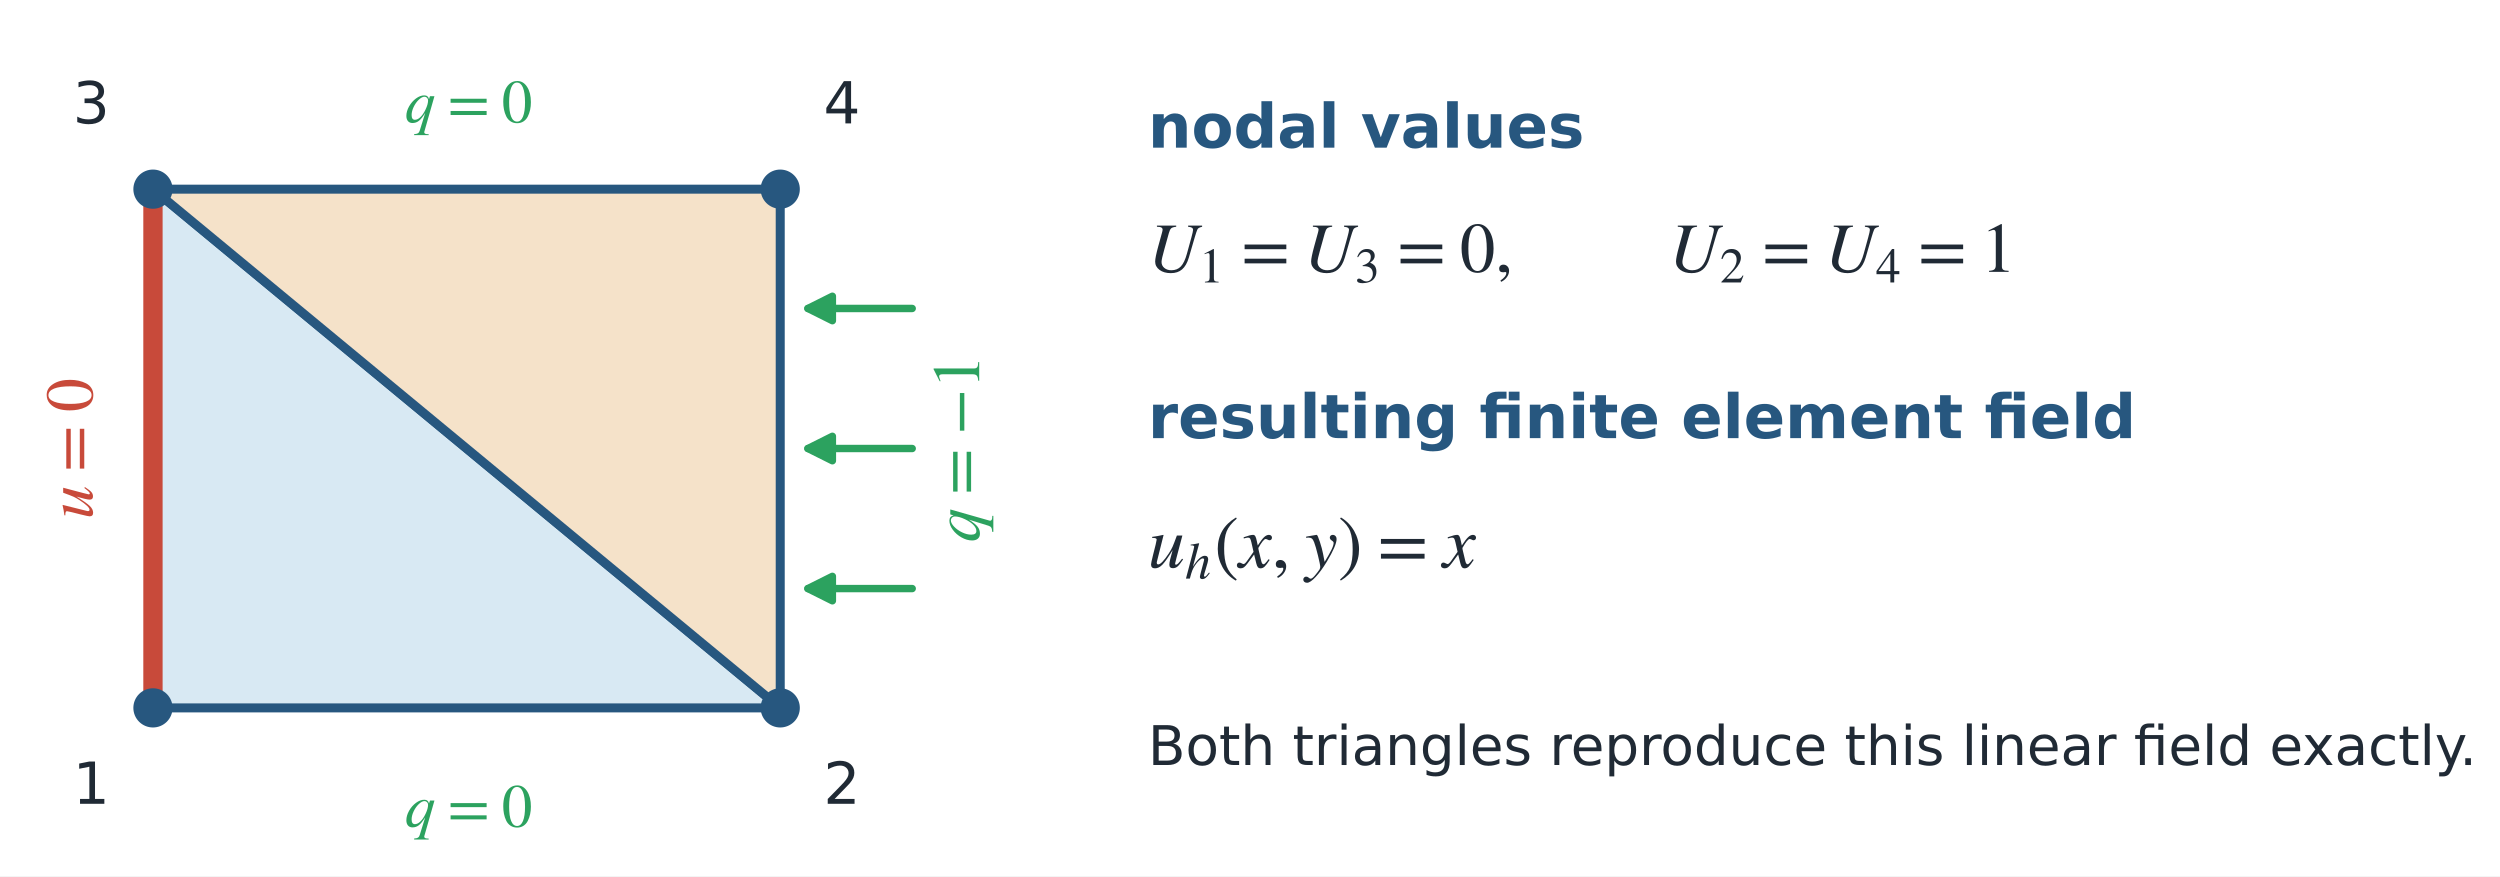
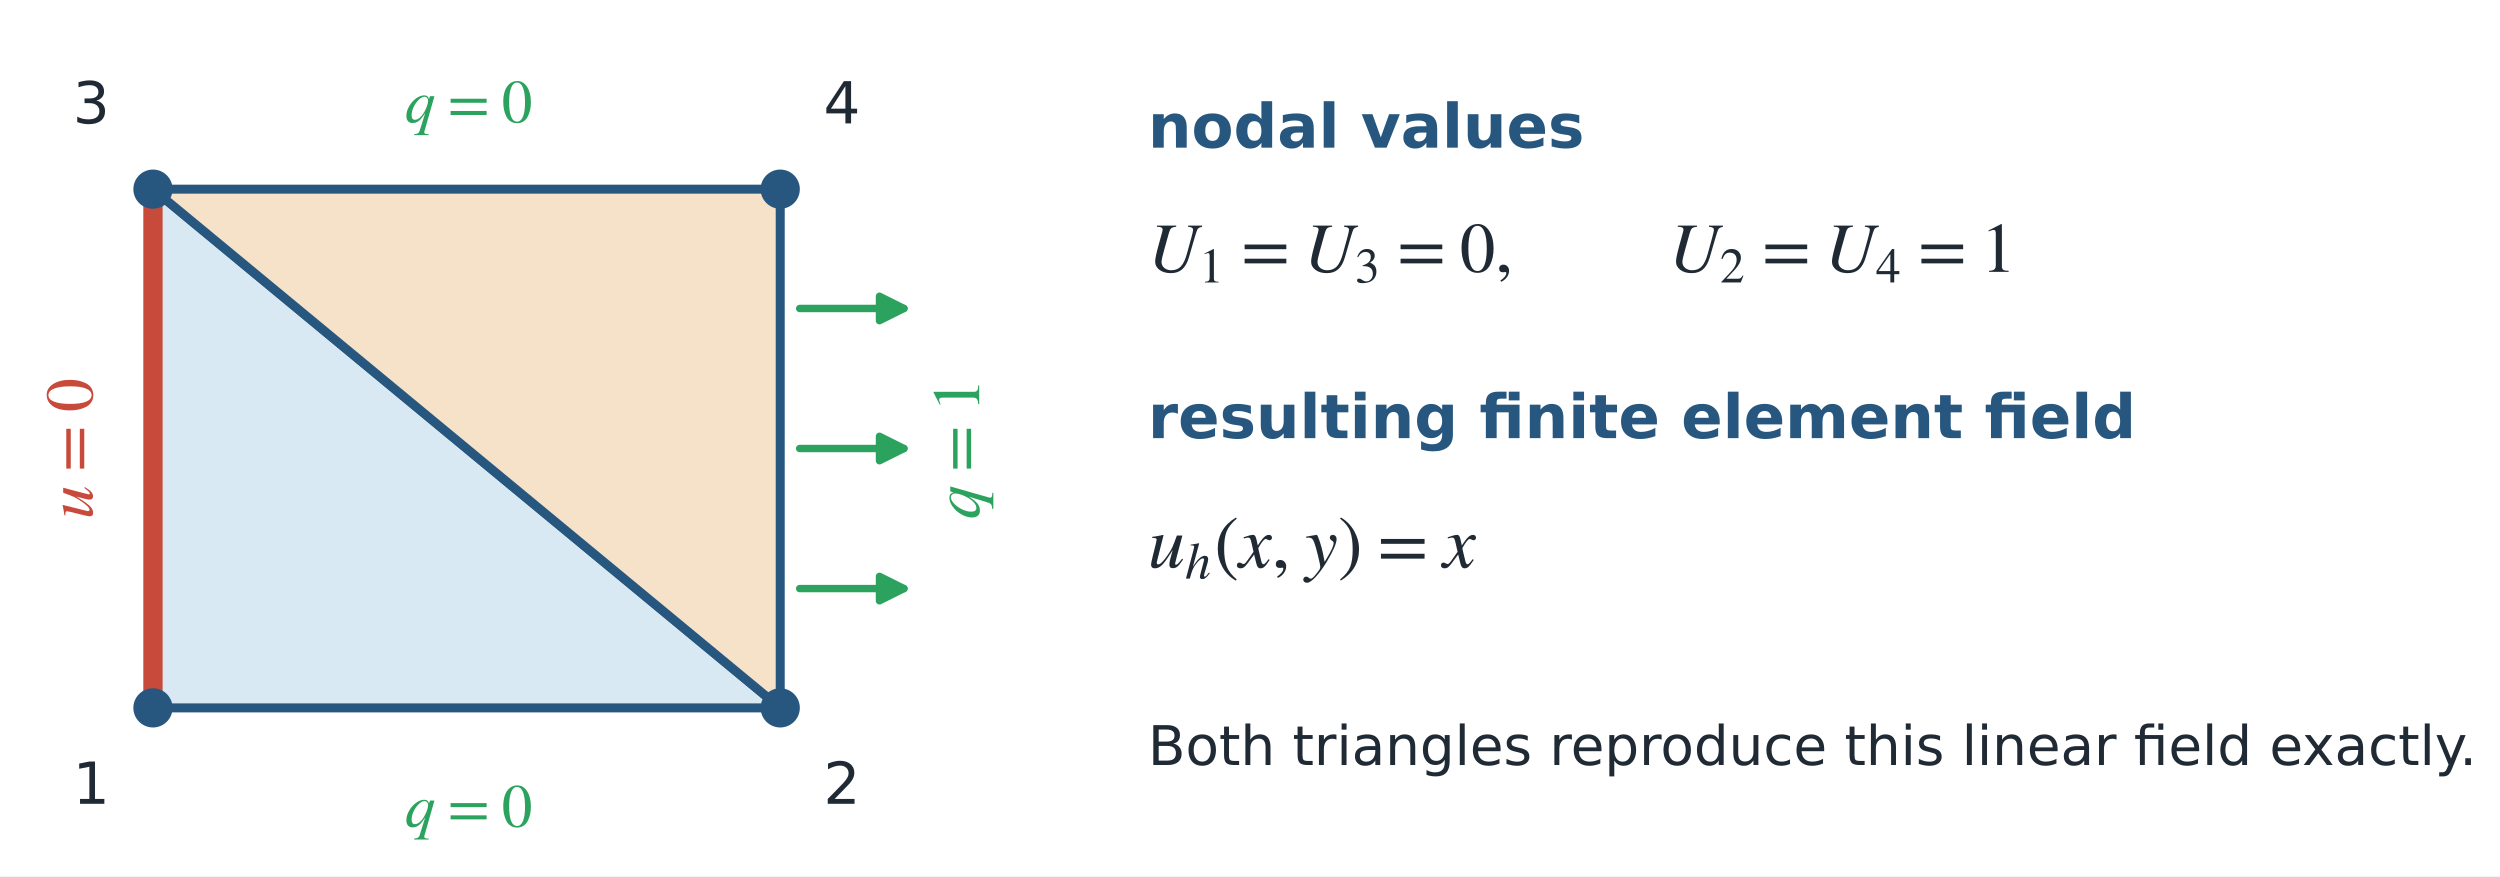
<svg xmlns="http://www.w3.org/2000/svg" xmlns:xlink="http://www.w3.org/1999/xlink" width="776.558pt" height="272.196pt" viewBox="0 0 776.558 272.196" version="1.1">
  <defs>
    <style type="text/css">*{stroke-linejoin: round; stroke-linecap: butt}</style>
  </defs>
  <g id="figure_1">
    <g id="patch_1">
      <path d="M 0 272.196  L 776.558 272.196  L 776.558 0  L 0 0  z " style="fill: #ffffff" />
    </g>
    <g id="axes_1">
      <g id="patch_2">
-         <path d="M 47.513 219.882  L 242.357 219.882  L 47.513 58.759  z " clip-path="url(#pc3a4979a6a)" style="fill: #d8e9f3; stroke: #27577f; stroke-width: 2.8; stroke-linejoin: miter" />
+         <path d="M 47.513 219.882  L 242.357 219.882  L 47.513 58.759  z " clip-path="url(#p74e0d33e29)" style="fill: #d8e9f3; stroke: #27577f; stroke-width: 2.8; stroke-linejoin: miter" />
      </g>
      <g id="patch_3">
-         <path d="M 242.357 219.882  L 242.357 58.759  L 47.513 58.759  z " clip-path="url(#pc3a4979a6a)" style="fill: #f5e2c9; stroke: #27577f; stroke-width: 2.8; stroke-linejoin: miter" />
+         <path d="M 242.357 219.882  L 242.357 58.759  L 47.513 58.759  z " clip-path="url(#p74e0d33e29)" style="fill: #f5e2c9; stroke: #27577f; stroke-width: 2.8; stroke-linejoin: miter" />
      </g>
      <g id="patch_4">
-         <path d="M 283.355 182.824  Q 265.871 182.824 250.959 182.824  " clip-path="url(#pc3a4979a6a)" style="fill: none; stroke: #2ca25f; stroke-width: 2.3; stroke-linecap: round" />
-         <path d="M 258.559 186.624  L 250.959 182.824  L 258.559 179.024  z " clip-path="url(#pc3a4979a6a)" style="fill: #2ca25f; stroke: #2ca25f; stroke-width: 2.3; stroke-linecap: round" />
+         <path d="M 248.391 182.824  Q 265.875 182.824 280.787 182.824  " clip-path="url(#p74e0d33e29)" style="fill: none; stroke: #2ca25f; stroke-width: 2.3; stroke-linecap: round" />
+         <path d="M 273.187 179.024  L 280.787 182.824  L 273.187 186.624  z " clip-path="url(#p74e0d33e29)" style="fill: #2ca25f; stroke: #2ca25f; stroke-width: 2.3; stroke-linecap: round" />
      </g>
      <g id="patch_5">
-         <path d="M 283.355 139.32  Q 265.871 139.32 250.959 139.32  " clip-path="url(#pc3a4979a6a)" style="fill: none; stroke: #2ca25f; stroke-width: 2.3; stroke-linecap: round" />
-         <path d="M 258.559 143.12  L 250.959 139.32  L 258.559 135.52  z " clip-path="url(#pc3a4979a6a)" style="fill: #2ca25f; stroke: #2ca25f; stroke-width: 2.3; stroke-linecap: round" />
+         <path d="M 248.391 139.32  Q 265.875 139.32 280.787 139.32  " clip-path="url(#p74e0d33e29)" style="fill: none; stroke: #2ca25f; stroke-width: 2.3; stroke-linecap: round" />
+         <path d="M 273.187 135.52  L 280.787 139.32  L 273.187 143.12  z " clip-path="url(#p74e0d33e29)" style="fill: #2ca25f; stroke: #2ca25f; stroke-width: 2.3; stroke-linecap: round" />
      </g>
      <g id="patch_6">
-         <path d="M 283.355 95.817  Q 265.871 95.817 250.959 95.817  " clip-path="url(#pc3a4979a6a)" style="fill: none; stroke: #2ca25f; stroke-width: 2.3; stroke-linecap: round" />
-         <path d="M 258.559 99.617  L 250.959 95.817  L 258.559 92.017  z " clip-path="url(#pc3a4979a6a)" style="fill: #2ca25f; stroke: #2ca25f; stroke-width: 2.3; stroke-linecap: round" />
+         <path d="M 248.391 95.817  Q 265.875 95.817 280.787 95.817  " clip-path="url(#p74e0d33e29)" style="fill: none; stroke: #2ca25f; stroke-width: 2.3; stroke-linecap: round" />
+         <path d="M 273.187 92.017  L 280.787 95.817  L 273.187 99.617  z " clip-path="url(#p74e0d33e29)" style="fill: #2ca25f; stroke: #2ca25f; stroke-width: 2.3; stroke-linecap: round" />
      </g>
      <g id="line2d_1">
-         <path d="M 47.513 219.882  L 47.513 58.759  " clip-path="url(#pc3a4979a6a)" style="fill: none; stroke: #c84a3a; stroke-width: 6" />
+         <path d="M 47.513 219.882  L 47.513 58.759  " clip-path="url(#p74e0d33e29)" style="fill: none; stroke: #c84a3a; stroke-width: 6" />
      </g>
      <g id="text_1">
        <g style="fill: #c84a3a" transform="translate(28.78014 161.2654) rotate(-90) scale(0.21 -0.21)">
          <defs>
            <path id="STIXGeneral-Italic-58" d="M 2950 762  L 3040 704  Q 2733 237 2560 89  Q 2387 -58 2157 -58  Q 1850 -58 1850 250  Q 1850 538 2138 1510  Q 1568 576 1257 253  Q 947 -70 608 -70  Q 269 -70 269 269  Q 269 384 442 1088  L 666 1978  Q 755 2349 755 2406  Q 755 2483 684 2521  Q 614 2560 365 2560  L 365 2650  Q 806 2701 1325 2822  L 1350 2803  L 781 531  Q 762 474 762 429  Q 762 269 890 269  Q 1178 269 1798 1210  Q 2010 1530 2128 1795  Q 2246 2061 2502 2765  L 2976 2765  L 2470 851  Q 2349 390 2349 352  Q 2349 243 2419 243  Q 2496 243 2605 345  Q 2714 448 2950 762  z " transform="scale(0.015625)" />
            <path id="STIXGeneral-Regular-20" d="M 4077 2048  L 307 2048  L 307 2470  L 4077 2470  L 4077 2048  z M 4077 768  L 307 768  L 307 1190  L 4077 1190  L 4077 768  z " transform="scale(0.015625)" />
            <path id="STIXGeneral-Regular-13" d="M 3046 2112  Q 3046 1683 2963 1302  Q 2880 922 2717 602  Q 2554 282 2266 96  Q 1978 -90 1600 -90  Q 1210 -90 915 108  Q 621 307 461 640  Q 301 973 227 1350  Q 154 1728 154 2150  Q 154 2746 301 3222  Q 448 3699 790 4012  Q 1133 4326 1626 4326  Q 2253 4326 2649 3712  Q 3046 3098 3046 2112  z M 2432 2080  Q 2432 3091 2217 3625  Q 2003 4160 1587 4160  Q 1190 4160 979 3622  Q 768 3085 768 2106  Q 768 1120 979 598  Q 1190 77 1600 77  Q 2003 77 2217 598  Q 2432 1120 2432 2080  z " transform="scale(0.015625)" />
          </defs>
          <use xlink:href="#STIXGeneral-Italic-58" transform="translate(0 0.40625)" />
          <use xlink:href="#STIXGeneral-Regular-20" transform="translate(69.99995 0.40625)" />
          <use xlink:href="#STIXGeneral-Regular-13" transform="translate(158.4999 0.40625)" />
        </g>
      </g>
      <g id="text_2">
-         <g style="fill: #2ca25f" transform="translate(304.2499 168.4055) rotate(-90) scale(0.21 -0.21)">
+         <g style="fill: #2ca25f" transform="translate(304.2499 161.2654) rotate(-90) scale(0.21 -0.21)">
          <defs>
            <path id="STIXGeneral-Italic-54" d="M 3098 2739  L 2042 -966  Q 2029 -1018 2029 -1037  Q 2029 -1235 2394 -1235  L 2490 -1235  L 2490 -1338  L 973 -1338  L 973 -1235  Q 1267 -1216 1382 -1139  Q 1498 -1062 1555 -877  L 2131 979  Q 1754 378 1466 154  Q 1178 -70 800 -70  Q 499 -70 329 128  Q 160 326 160 672  Q 160 1165 445 1670  Q 730 2176 1168 2499  Q 1606 2822 2035 2822  Q 2438 2822 2528 2426  L 2630 2739  L 3098 2739  z M 2432 2298  Q 2432 2458 2323 2570  Q 2214 2682 2054 2682  Q 1792 2682 1459 2368  Q 1133 2054 921 1606  Q 710 1158 710 762  Q 710 269 1050 269  Q 1312 269 1574 499  Q 1901 781 2166 1341  Q 2432 1901 2432 2298  z " transform="scale(0.015625)" />
-             <path id="STIXGeneral-Regular-425" d="M 3974 1408  L 410 1408  L 410 1830  L 3974 1830  L 3974 1408  z " transform="scale(0.015625)" />
            <path id="STIXGeneral-Regular-14" d="M 2522 0  L 755 0  L 755 96  Q 1107 115 1235 227  Q 1363 339 1363 608  L 1363 3482  Q 1363 3795 1171 3795  Q 1082 3795 883 3718  L 710 3654  L 710 3744  L 1856 4326  L 1914 4307  L 1914 486  Q 1914 275 2042 185  Q 2170 96 2522 96  L 2522 0  z " transform="scale(0.015625)" />
          </defs>
          <use xlink:href="#STIXGeneral-Italic-54" transform="translate(0 0.40625)" />
          <use xlink:href="#STIXGeneral-Regular-20" transform="translate(69.99995 0.40625)" />
-           <use xlink:href="#STIXGeneral-Regular-425" transform="translate(158.4999 0.40625)" />
-           <use xlink:href="#STIXGeneral-Regular-14" transform="translate(226.9998 0.40625)" />
+           <use xlink:href="#STIXGeneral-Regular-14" transform="translate(158.4999 0.40625)" />
        </g>
      </g>
      <g id="text_3">
        <g style="fill: #2ca25f" transform="translate(125.7518 38.0825) scale(0.19 -0.19)">
          <use xlink:href="#STIXGeneral-Italic-54" transform="translate(0 0.40625)" />
          <use xlink:href="#STIXGeneral-Regular-20" transform="translate(69.99995 0.40625)" />
          <use xlink:href="#STIXGeneral-Regular-13" transform="translate(158.4999 0.40625)" />
        </g>
      </g>
      <g id="text_4">
        <g style="fill: #2ca25f" transform="translate(125.7518 256.8744) scale(0.19 -0.19)">
          <use xlink:href="#STIXGeneral-Italic-54" transform="translate(0 0.40625)" />
          <use xlink:href="#STIXGeneral-Regular-20" transform="translate(69.99995 0.40625)" />
          <use xlink:href="#STIXGeneral-Regular-13" transform="translate(158.4999 0.40625)" />
        </g>
      </g>
      <g id="text_5">
        <g style="fill: #202a35" transform="translate(22.6226 249.6697) scale(0.18 -0.18)">
          <defs>
            <path id="DejaVuSans-14" d="M 794 531  L 1825 531  L 1825 4091  L 703 3866  L 703 4441  L 1819 4666  L 2450 4666  L 2450 531  L 3481 531  L 3481 0  L 794 0  L 794 531  z " transform="scale(0.015625)" />
          </defs>
          <use xlink:href="#DejaVuSans-14" />
        </g>
      </g>
      <g id="text_6">
        <g style="fill: #202a35" transform="translate(255.7947 249.6697) scale(0.18 -0.18)">
          <defs>
            <path id="DejaVuSans-15" d="M 1228 531  L 3431 531  L 3431 0  L 469 0  L 469 531  Q 828 903 1448 1529  Q 2069 2156 2228 2338  Q 2531 2678 2651 2914  Q 2772 3150 2772 3378  Q 2772 3750 2511 3984  Q 2250 4219 1831 4219  Q 1534 4219 1204 4116  Q 875 4013 500 3803  L 500 4441  Q 881 4594 1212 4672  Q 1544 4750 1819 4750  Q 2544 4750 2975 4387  Q 3406 4025 3406 3419  Q 3406 3131 3298 2873  Q 3191 2616 2906 2266  Q 2828 2175 2409 1742  Q 1991 1309 1228 531  z " transform="scale(0.015625)" />
          </defs>
          <use xlink:href="#DejaVuSans-15" />
        </g>
      </g>
      <g id="text_7">
        <g style="fill: #202a35" transform="translate(22.6226 38.32273) scale(0.18 -0.18)">
          <defs>
            <path id="DejaVuSans-16" d="M 2597 2516  Q 3050 2419 3304 2112  Q 3559 1806 3559 1356  Q 3559 666 3084 287  Q 2609 -91 1734 -91  Q 1441 -91 1130 -33  Q 819 25 488 141  L 488 750  Q 750 597 1062 519  Q 1375 441 1716 441  Q 2309 441 2620 675  Q 2931 909 2931 1356  Q 2931 1769 2642 2001  Q 2353 2234 1838 2234  L 1294 2234  L 1294 2753  L 1863 2753  Q 2328 2753 2575 2939  Q 2822 3125 2822 3475  Q 2822 3834 2567 4026  Q 2313 4219 1838 4219  Q 1578 4219 1281 4162  Q 984 4106 628 3988  L 628 4550  Q 988 4650 1302 4700  Q 1616 4750 1894 4750  Q 2613 4750 3031 4423  Q 3450 4097 3450 3541  Q 3450 3153 3228 2886  Q 3006 2619 2597 2516  z " transform="scale(0.015625)" />
          </defs>
          <use xlink:href="#DejaVuSans-16" />
        </g>
      </g>
      <g id="text_8">
        <g style="fill: #202a35" transform="translate(255.7947 38.32273) scale(0.18 -0.18)">
          <defs>
            <path id="DejaVuSans-17" d="M 2419 4116  L 825 1625  L 2419 1625  L 2419 4116  z M 2253 4666  L 3047 4666  L 3047 1625  L 3713 1625  L 3713 1100  L 3047 1100  L 3047 0  L 2419 0  L 2419 1100  L 313 1100  L 313 1709  L 2253 4666  z " transform="scale(0.015625)" />
          </defs>
          <use xlink:href="#DejaVuSans-17" />
        </g>
      </g>
      <g id="text_9">
        <g style="fill: #27577f" transform="translate(356.5763 45.8694) scale(0.19 -0.19)">
          <defs>
            <path id="DejaVuSans-Bold-51" d="M 4056 2131  L 4056 0  L 2931 0  L 2931 347  L 2931 1631  Q 2931 2084 2911 2256  Q 2891 2428 2841 2509  Q 2775 2619 2662 2680  Q 2550 2741 2406 2741  Q 2056 2741 1856 2470  Q 1656 2200 1656 1722  L 1656 0  L 538 0  L 538 3500  L 1656 3500  L 1656 2988  Q 1909 3294 2193 3439  Q 2478 3584 2822 3584  Q 3428 3584 3742 3212  Q 4056 2841 4056 2131  z " transform="scale(0.015625)" />
            <path id="DejaVuSans-Bold-52" d="M 2203 2784  Q 1831 2784 1636 2517  Q 1441 2250 1441 1747  Q 1441 1244 1636 976  Q 1831 709 2203 709  Q 2569 709 2762 976  Q 2956 1244 2956 1747  Q 2956 2250 2762 2517  Q 2569 2784 2203 2784  z M 2203 3584  Q 3106 3584 3614 3096  Q 4122 2609 4122 1747  Q 4122 884 3614 396  Q 3106 -91 2203 -91  Q 1297 -91 786 396  Q 275 884 275 1747  Q 275 2609 786 3096  Q 1297 3584 2203 3584  z " transform="scale(0.015625)" />
            <path id="DejaVuSans-Bold-47" d="M 2919 2988  L 2919 4863  L 4044 4863  L 4044 0  L 2919 0  L 2919 506  Q 2688 197 2409 53  Q 2131 -91 1766 -91  Q 1119 -91 703 423  Q 288 938 288 1747  Q 288 2556 703 3070  Q 1119 3584 1766 3584  Q 2128 3584 2408 3439  Q 2688 3294 2919 2988  z M 2181 722  Q 2541 722 2730 984  Q 2919 1247 2919 1747  Q 2919 2247 2730 2509  Q 2541 2772 2181 2772  Q 1825 2772 1636 2509  Q 1447 2247 1447 1747  Q 1447 1247 1636 984  Q 1825 722 2181 722  z " transform="scale(0.015625)" />
            <path id="DejaVuSans-Bold-44" d="M 2106 1575  Q 1756 1575 1579 1456  Q 1403 1338 1403 1106  Q 1403 894 1545 773  Q 1688 653 1941 653  Q 2256 653 2472 879  Q 2688 1106 2688 1447  L 2688 1575  L 2106 1575  z M 3816 1997  L 3816 0  L 2688 0  L 2688 519  Q 2463 200 2181 54  Q 1900 -91 1497 -91  Q 953 -91 614 226  Q 275 544 275 1050  Q 275 1666 698 1953  Q 1122 2241 2028 2241  L 2688 2241  L 2688 2328  Q 2688 2594 2478 2717  Q 2269 2841 1825 2841  Q 1466 2841 1156 2769  Q 847 2697 581 2553  L 581 3406  Q 941 3494 1303 3539  Q 1666 3584 2028 3584  Q 2975 3584 3395 3211  Q 3816 2838 3816 1997  z " transform="scale(0.015625)" />
            <path id="DejaVuSans-Bold-4f" d="M 538 4863  L 1656 4863  L 1656 0  L 538 0  L 538 4863  z " transform="scale(0.015625)" />
            <path id="DejaVuSans-Bold-3" transform="scale(0.015625)" />
            <path id="DejaVuSans-Bold-59" d="M 97 3500  L 1216 3500  L 2088 1081  L 2956 3500  L 4078 3500  L 2700 0  L 1472 0  L 97 3500  z " transform="scale(0.015625)" />
            <path id="DejaVuSans-Bold-58" d="M 500 1363  L 500 3500  L 1625 3500  L 1625 3150  Q 1625 2866 1622 2436  Q 1619 2006 1619 1863  Q 1619 1441 1641 1255  Q 1663 1069 1716 984  Q 1784 875 1895 815  Q 2006 756 2150 756  Q 2500 756 2700 1025  Q 2900 1294 2900 1772  L 2900 3500  L 4019 3500  L 4019 0  L 2900 0  L 2900 506  Q 2647 200 2364 54  Q 2081 -91 1741 -91  Q 1134 -91 817 281  Q 500 653 500 1363  z " transform="scale(0.015625)" />
            <path id="DejaVuSans-Bold-48" d="M 4031 1759  L 4031 1441  L 1416 1441  Q 1456 1047 1700 850  Q 1944 653 2381 653  Q 2734 653 3104 758  Q 3475 863 3866 1075  L 3866 213  Q 3469 63 3072 -14  Q 2675 -91 2278 -91  Q 1328 -91 801 392  Q 275 875 275 1747  Q 275 2603 792 3093  Q 1309 3584 2216 3584  Q 3041 3584 3536 3087  Q 4031 2591 4031 1759  z M 2881 2131  Q 2881 2450 2695 2645  Q 2509 2841 2209 2841  Q 1884 2841 1681 2658  Q 1478 2475 1428 2131  L 2881 2131  z " transform="scale(0.015625)" />
            <path id="DejaVuSans-Bold-56" d="M 3272 3391  L 3272 2541  Q 2913 2691 2578 2766  Q 2244 2841 1947 2841  Q 1628 2841 1473 2761  Q 1319 2681 1319 2516  Q 1319 2381 1436 2309  Q 1553 2238 1856 2203  L 2053 2175  Q 2913 2066 3209 1816  Q 3506 1566 3506 1031  Q 3506 472 3093 190  Q 2681 -91 1863 -91  Q 1516 -91 1145 -36  Q 775 19 384 128  L 384 978  Q 719 816 1070 734  Q 1422 653 1784 653  Q 2113 653 2278 743  Q 2444 834 2444 1013  Q 2444 1163 2330 1236  Q 2216 1309 1875 1350  L 1678 1375  Q 931 1469 631 1722  Q 331 1975 331 2491  Q 331 3047 712 3315  Q 1094 3584 1881 3584  Q 2191 3584 2531 3537  Q 2872 3491 3272 3391  z " transform="scale(0.015625)" />
          </defs>
          <use xlink:href="#DejaVuSans-Bold-51" />
          <use xlink:href="#DejaVuSans-Bold-52" transform="translate(71.1875 0)" />
          <use xlink:href="#DejaVuSans-Bold-47" transform="translate(139.8906 0)" />
          <use xlink:href="#DejaVuSans-Bold-44" transform="translate(211.4688 0)" />
          <use xlink:href="#DejaVuSans-Bold-4f" transform="translate(278.9531 0)" />
          <use xlink:href="#DejaVuSans-Bold-3" transform="translate(313.2344 0)" />
          <use xlink:href="#DejaVuSans-Bold-59" transform="translate(348.0469 0)" />
          <use xlink:href="#DejaVuSans-Bold-44" transform="translate(413.2344 0)" />
          <use xlink:href="#DejaVuSans-Bold-4f" transform="translate(480.7188 0)" />
          <use xlink:href="#DejaVuSans-Bold-58" transform="translate(515 0)" />
          <use xlink:href="#DejaVuSans-Bold-48" transform="translate(586.1875 0)" />
          <use xlink:href="#DejaVuSans-Bold-56" transform="translate(654.0156 0)" />
        </g>
      </g>
      <g id="text_10">
        <g style="fill: #202a35" transform="translate(356.5763 84.5388) scale(0.22 -0.22)">
          <defs>
            <path id="STIXGeneral-Italic-38" d="M 4896 4179  L 4896 4077  Q 4762 4045 4694 4016  Q 4627 3987 4563 3945  Q 4499 3904 4451 3789  Q 4403 3674 4358 3539  Q 4314 3405 4230 3123  L 3699 1299  Q 3482 557 3078 218  Q 2694 -115 2067 -115  Q 1440 -115 1046 179  Q 653 474 653 934  Q 653 1286 934 2317  L 1267 3526  Q 1325 3731 1325 3814  Q 1325 3942 1213 4006  Q 1101 4070 813 4077  L 813 4179  L 2554 4179  L 2554 4077  Q 2227 4045 2102 3936  Q 1978 3827 1888 3494  L 1485 2048  Q 1229 1146 1229 902  Q 1229 563 1481 355  Q 1734 147 2112 147  Q 2650 147 2976 492  Q 3302 838 3520 1632  L 3930 3123  Q 4077 3667 4077 3782  Q 4077 3923 3981 3987  Q 3885 4051 3629 4077  L 3629 4179  L 4896 4179  z " transform="scale(0.015625)" />
            <path id="STIXGeneral-Regular-16" d="M 390 3264  L 288 3290  Q 435 3770 748 4048  Q 1062 4326 1542 4326  Q 1990 4326 2265 4083  Q 2541 3840 2541 3450  Q 2541 2925 1946 2566  Q 2298 2413 2477 2227  Q 2758 1914 2758 1402  Q 2758 890 2464 506  Q 2246 211 1840 60  Q 1434 -90 979 -90  Q 262 -90 262 275  Q 262 378 339 442  Q 416 506 525 506  Q 685 506 915 339  Q 1197 141 1466 141  Q 1818 141 2058 425  Q 2298 710 2298 1120  Q 2298 1856 1632 2048  Q 1434 2112 979 2112  L 979 2202  Q 1338 2323 1517 2432  Q 2035 2726 2035 3290  Q 2035 3610 1852 3776  Q 1670 3942 1344 3942  Q 768 3942 390 3264  z " transform="scale(0.015625)" />
            <path id="STIXGeneral-Regular-f" d="M 531 -902  L 467 -781  Q 998 -422 998 -96  Q 998 -13 909 -13  Q 883 -13 822 -25  Q 762 -38 723 -38  Q 352 -38 352 288  Q 352 454 457 553  Q 563 653 736 653  Q 954 653 1101 496  Q 1248 339 1248 96  Q 1248 -198 1053 -473  Q 858 -749 531 -902  z " transform="scale(0.015625)" />
            <path id="STIXGeneral-Regular-15" d="M 3034 877  L 2688 0  L 186 0  L 186 77  L 1325 1286  Q 1773 1754 1965 2144  Q 2157 2534 2157 2950  Q 2157 3379 1920 3616  Q 1683 3853 1267 3853  Q 922 3853 720 3673  Q 518 3494 326 3021  L 192 3053  Q 301 3648 630 3987  Q 960 4326 1523 4326  Q 2054 4326 2380 4006  Q 2707 3686 2707 3200  Q 2707 2477 1888 1613  L 832 486  L 2330 486  Q 2541 486 2665 569  Q 2790 653 2944 915  L 3034 877  z " transform="scale(0.015625)" />
            <path id="STIXGeneral-Regular-17" d="M 3027 1069  L 2368 1069  L 2368 0  L 1869 0  L 1869 1069  L 77 1069  L 77 1478  L 2086 4326  L 2368 4326  L 2368 1478  L 3027 1478  L 3027 1069  z M 1869 1478  L 1869 3674  L 333 1478  L 1869 1478  z " transform="scale(0.015625)" />
          </defs>
          <use xlink:href="#STIXGeneral-Italic-38" transform="translate(0 0.40625)" />
          <use xlink:href="#STIXGeneral-Regular-14" transform="translate(72.19994 -14.59375) scale(0.7)" />
          <use xlink:href="#STIXGeneral-Regular-20" transform="translate(131.6999 0.40625)" />
          <use xlink:href="#STIXGeneral-Italic-38" transform="translate(220.1998 0.40625)" />
          <use xlink:href="#STIXGeneral-Regular-16" transform="translate(292.3998 -14.59375) scale(0.7)" />
          <use xlink:href="#STIXGeneral-Regular-20" transform="translate(351.8997 0.40625)" />
          <use xlink:href="#STIXGeneral-Regular-13" transform="translate(440.3997 0.40625)" />
          <use xlink:href="#STIXGeneral-Regular-f" transform="translate(490.3996 0.40625)" />
          <use xlink:href="#STIXGeneral-Italic-38" transform="translate(735.3996 0.40625)" />
          <use xlink:href="#STIXGeneral-Regular-15" transform="translate(807.5995 -14.59375) scale(0.7)" />
          <use xlink:href="#STIXGeneral-Regular-20" transform="translate(867.0995 0.40625)" />
          <use xlink:href="#STIXGeneral-Italic-38" transform="translate(955.5995 0.40625)" />
          <use xlink:href="#STIXGeneral-Regular-17" transform="translate(1027.799 -14.59375) scale(0.7)" />
          <use xlink:href="#STIXGeneral-Regular-20" transform="translate(1087.299 0.40625)" />
          <use xlink:href="#STIXGeneral-Regular-14" transform="translate(1175.799 0.40625)" />
        </g>
      </g>
      <g id="text_11">
        <g style="fill: #27577f" transform="translate(356.5763 136.098) scale(0.19 -0.19)">
          <defs>
            <path id="DejaVuSans-Bold-55" d="M 3138 2547  Q 2991 2616 2845 2648  Q 2700 2681 2553 2681  Q 2122 2681 1889 2404  Q 1656 2128 1656 1613  L 1656 0  L 538 0  L 538 3500  L 1656 3500  L 1656 2925  Q 1872 3269 2151 3426  Q 2431 3584 2822 3584  Q 2878 3584 2943 3579  Q 3009 3575 3134 3559  L 3138 2547  z " transform="scale(0.015625)" />
            <path id="DejaVuSans-Bold-57" d="M 1759 4494  L 1759 3500  L 2913 3500  L 2913 2700  L 1759 2700  L 1759 1216  Q 1759 972 1856 886  Q 1953 800 2241 800  L 2816 800  L 2816 0  L 1856 0  Q 1194 0 917 276  Q 641 553 641 1216  L 641 2700  L 84 2700  L 84 3500  L 641 3500  L 641 4494  L 1759 4494  z " transform="scale(0.015625)" />
            <path id="DejaVuSans-Bold-4c" d="M 538 3500  L 1656 3500  L 1656 0  L 538 0  L 538 3500  z M 538 4863  L 1656 4863  L 1656 3950  L 538 3950  L 538 4863  z " transform="scale(0.015625)" />
            <path id="DejaVuSans-Bold-4a" d="M 2919 594  Q 2688 288 2409 144  Q 2131 0 1766 0  Q 1125 0 706 504  Q 288 1009 288 1791  Q 288 2575 706 3076  Q 1125 3578 1766 3578  Q 2131 3578 2409 3434  Q 2688 3291 2919 2981  L 2919 3500  L 4044 3500  L 4044 353  Q 4044 -491 3511 -936  Q 2978 -1381 1966 -1381  Q 1638 -1381 1331 -1331  Q 1025 -1281 716 -1178  L 716 -306  Q 1009 -475 1290 -558  Q 1572 -641 1856 -641  Q 2406 -641 2662 -400  Q 2919 -159 2919 353  L 2919 594  z M 2181 2772  Q 1834 2772 1640 2515  Q 1447 2259 1447 1791  Q 1447 1309 1634 1061  Q 1822 813 2181 813  Q 2531 813 2725 1069  Q 2919 1325 2919 1791  Q 2919 2259 2725 2515  Q 2531 2772 2181 2772  z " transform="scale(0.015625)" />
            <path id="DejaVuSans-Bold-13ab" d="M 3078 4863  L 4206 4863  L 4206 3950  L 3078 3950  L 3078 4863  z M 2847 4863  L 2847 4128  L 2228 4128  Q 1994 4128 1903 4042  Q 1813 3956 1813 3744  L 1813 3500  L 4206 3500  L 4206 0  L 3078 0  L 3078 2700  L 1813 2700  L 1813 0  L 684 0  L 684 2700  L 134 2700  L 134 3500  L 684 3500  L 684 3744  Q 684 4316 1003 4589  Q 1322 4863 1991 4863  L 2847 4863  z " transform="scale(0.015625)" />
            <path id="DejaVuSans-Bold-50" d="M 3781 2919  Q 3994 3244 4286 3414  Q 4578 3584 4928 3584  Q 5531 3584 5847 3212  Q 6163 2841 6163 2131  L 6163 0  L 5038 0  L 5038 1825  Q 5041 1866 5042 1909  Q 5044 1953 5044 2034  Q 5044 2406 4934 2573  Q 4825 2741 4581 2741  Q 4263 2741 4089 2478  Q 3916 2216 3909 1719  L 3909 0  L 2784 0  L 2784 1825  Q 2784 2406 2684 2573  Q 2584 2741 2328 2741  Q 2006 2741 1831 2477  Q 1656 2213 1656 1722  L 1656 0  L 531 0  L 531 3500  L 1656 3500  L 1656 2988  Q 1863 3284 2130 3434  Q 2397 3584 2719 3584  Q 3081 3584 3359 3409  Q 3638 3234 3781 2919  z " transform="scale(0.015625)" />
          </defs>
          <use xlink:href="#DejaVuSans-Bold-55" />
          <use xlink:href="#DejaVuSans-Bold-48" transform="translate(49.3125 0)" />
          <use xlink:href="#DejaVuSans-Bold-56" transform="translate(117.1406 0)" />
          <use xlink:href="#DejaVuSans-Bold-58" transform="translate(176.6562 0)" />
          <use xlink:href="#DejaVuSans-Bold-4f" transform="translate(247.8438 0)" />
          <use xlink:href="#DejaVuSans-Bold-57" transform="translate(282.125 0)" />
          <use xlink:href="#DejaVuSans-Bold-4c" transform="translate(329.9219 0)" />
          <use xlink:href="#DejaVuSans-Bold-51" transform="translate(364.2031 0)" />
          <use xlink:href="#DejaVuSans-Bold-4a" transform="translate(435.3906 0)" />
          <use xlink:href="#DejaVuSans-Bold-3" transform="translate(506.9688 0)" />
          <use xlink:href="#DejaVuSans-Bold-13ab" transform="translate(541.7812 0)" />
          <use xlink:href="#DejaVuSans-Bold-51" transform="translate(615.9062 0)" />
          <use xlink:href="#DejaVuSans-Bold-4c" transform="translate(687.0938 0)" />
          <use xlink:href="#DejaVuSans-Bold-57" transform="translate(721.375 0)" />
          <use xlink:href="#DejaVuSans-Bold-48" transform="translate(769.1719 0)" />
          <use xlink:href="#DejaVuSans-Bold-3" transform="translate(837 0)" />
          <use xlink:href="#DejaVuSans-Bold-48" transform="translate(871.8125 0)" />
          <use xlink:href="#DejaVuSans-Bold-4f" transform="translate(939.6406 0)" />
          <use xlink:href="#DejaVuSans-Bold-48" transform="translate(973.9219 0)" />
          <use xlink:href="#DejaVuSans-Bold-50" transform="translate(1041.75 0)" />
          <use xlink:href="#DejaVuSans-Bold-48" transform="translate(1145.953 0)" />
          <use xlink:href="#DejaVuSans-Bold-51" transform="translate(1213.781 0)" />
          <use xlink:href="#DejaVuSans-Bold-57" transform="translate(1284.969 0)" />
          <use xlink:href="#DejaVuSans-Bold-3" transform="translate(1332.766 0)" />
          <use xlink:href="#DejaVuSans-Bold-13ab" transform="translate(1367.578 0)" />
          <use xlink:href="#DejaVuSans-Bold-48" transform="translate(1441.703 0)" />
          <use xlink:href="#DejaVuSans-Bold-4f" transform="translate(1509.531 0)" />
          <use xlink:href="#DejaVuSans-Bold-47" transform="translate(1543.812 0)" />
        </g>
      </g>
      <g id="text_12">
        <g style="fill: #202a35" transform="translate(356.5763 176.3786) scale(0.23 -0.23)">
          <defs>
            <path id="STIXGeneral-Italic-4b" d="M 2976 755  L 3059 672  Q 2765 256 2566 99  Q 2368 -58 2125 -58  Q 1997 -58 1920 16  Q 1843 90 1843 211  Q 1843 320 1971 800  L 2323 2125  Q 2368 2304 2368 2336  Q 2368 2496 2189 2496  Q 2016 2496 1744 2240  Q 1472 1984 1216 1600  Q 1018 1293 902 1001  Q 787 710 602 0  L 122 0  L 1056 3546  Q 1139 3866 1139 3942  Q 1139 4019 1056 4060  Q 973 4102 877 4102  L 704 4102  L 704 4198  Q 1190 4256 1709 4371  L 1754 4333  L 979 1472  Q 1811 2822 2451 2822  Q 2662 2822 2764 2704  Q 2867 2586 2867 2394  Q 2867 2118 2560 1158  Q 2349 512 2349 358  Q 2349 243 2451 243  Q 2528 243 2621 336  Q 2714 429 2976 755  z " transform="scale(0.015625)" />
            <path id="STIXGeneral-Regular-b" d="M 1946 -1030  L 1869 -1133  Q 1126 -710 716 32  Q 307 774 307 1613  Q 307 3386 1888 4326  L 1946 4224  Q 1293 3667 1075 3126  Q 858 2586 858 1632  Q 858 685 1082 96  Q 1306 -493 1946 -1030  z " transform="scale(0.015625)" />
            <path id="STIXGeneral-Italic-5b" d="M 1555 2272  L 1632 1907  Q 1971 2426 2179 2624  Q 2387 2822 2598 2822  Q 2714 2822 2787 2755  Q 2861 2688 2861 2585  Q 2861 2483 2800 2419  Q 2739 2355 2643 2355  Q 2586 2355 2490 2409  Q 2394 2464 2310 2464  Q 2125 2464 1683 1690  Q 1683 1606 1734 1402  L 1939 544  Q 2003 282 2131 282  Q 2234 282 2432 538  Q 2451 563 2476 598  Q 2502 634 2521 662  Q 2541 691 2566 717  L 2662 659  Q 2387 230 2227 80  Q 2067 -70 1882 -70  Q 1728 -70 1645 26  Q 1562 122 1504 365  L 1318 1126  L 755 365  Q 557 96 432 13  Q 307 -70 147 -70  Q 0 -70 -86 0  Q -173 70 -173 198  Q -173 294 -112 361  Q -51 429 45 429  Q 122 429 250 358  Q 346 301 416 301  Q 525 301 742 614  L 1267 1357  L 1088 2150  Q 1024 2432 969 2509  Q 915 2586 794 2586  Q 717 2586 544 2541  L 429 2509  L 410 2611  L 480 2637  Q 992 2822 1229 2822  Q 1350 2822 1420 2707  Q 1491 2592 1555 2272  z " transform="scale(0.015625)" />
            <path id="STIXGeneral-Italic-5c" d="M 1555 1190  L 1690 486  Q 2118 1190 2294 1558  Q 2470 1926 2470 2131  Q 2470 2234 2304 2336  Q 2138 2445 2138 2586  Q 2138 2688 2211 2755  Q 2285 2822 2394 2822  Q 2534 2822 2630 2720  Q 2726 2618 2726 2470  Q 2726 1914 1888 518  Q 1389 -307 918 -812  Q 448 -1318 173 -1318  Q 26 -1318 -64 -1241  Q -154 -1165 -154 -1043  Q -154 -934 -80 -860  Q -6 -787 96 -787  Q 218 -787 314 -876  Q 410 -966 486 -966  Q 602 -966 794 -755  Q 877 -672 1040 -457  Q 1203 -243 1248 -173  Q 1312 -45 1312 51  Q 1312 243 1113 1046  Q 915 1850 787 2176  Q 698 2413 592 2499  Q 486 2586 294 2586  Q 192 2586 96 2560  L 96 2669  Q 237 2694 301 2707  Q 563 2758 986 2822  L 1011 2822  Q 1082 2822 1277 2227  Q 1472 1632 1555 1190  z " transform="scale(0.015625)" />
            <path id="STIXGeneral-Regular-c" d="M 186 4224  L 262 4326  Q 992 3891 1408 3148  Q 1824 2406 1824 1581  Q 1824 -166 243 -1133  L 186 -1030  Q 845 -486 1059 54  Q 1274 595 1274 1562  Q 1274 2534 1059 3120  Q 845 3706 186 4224  z " transform="scale(0.015625)" />
          </defs>
          <use xlink:href="#STIXGeneral-Italic-58" transform="translate(0 0.40625)" />
          <use xlink:href="#STIXGeneral-Italic-4b" transform="translate(49.99995 -14.59375) scale(0.7)" />
          <use xlink:href="#STIXGeneral-Regular-b" transform="translate(89.49992 0.40625)" />
          <use xlink:href="#STIXGeneral-Italic-5b" transform="translate(122.7999 0.40625)" />
          <use xlink:href="#STIXGeneral-Regular-f" transform="translate(167.1999 0.40625)" />
          <use xlink:href="#STIXGeneral-Italic-5c" transform="translate(212.1998 0.40625)" />
          <use xlink:href="#STIXGeneral-Regular-c" transform="translate(256.5998 0.40625)" />
          <use xlink:href="#STIXGeneral-Regular-20" transform="translate(309.8998 0.40625)" />
          <use xlink:href="#STIXGeneral-Italic-5b" transform="translate(398.3997 0.40625)" />
        </g>
      </g>
      <g id="text_13">
        <g style="fill: #202a35" transform="translate(356.5763 237.6327) scale(0.17 -0.17)">
          <defs>
            <path id="DejaVuSans-25" d="M 1259 2228  L 1259 519  L 2272 519  Q 2781 519 3026 730  Q 3272 941 3272 1375  Q 3272 1813 3026 2020  Q 2781 2228 2272 2228  L 1259 2228  z M 1259 4147  L 1259 2741  L 2194 2741  Q 2656 2741 2882 2914  Q 3109 3088 3109 3444  Q 3109 3797 2882 3972  Q 2656 4147 2194 4147  L 1259 4147  z M 628 4666  L 2241 4666  Q 2963 4666 3353 4366  Q 3744 4066 3744 3513  Q 3744 3084 3544 2831  Q 3344 2578 2956 2516  Q 3422 2416 3680 2098  Q 3938 1781 3938 1306  Q 3938 681 3513 340  Q 3088 0 2303 0  L 628 0  L 628 4666  z " transform="scale(0.015625)" />
            <path id="DejaVuSans-52" d="M 1959 3097  Q 1497 3097 1228 2736  Q 959 2375 959 1747  Q 959 1119 1226 758  Q 1494 397 1959 397  Q 2419 397 2687 759  Q 2956 1122 2956 1747  Q 2956 2369 2687 2733  Q 2419 3097 1959 3097  z M 1959 3584  Q 2709 3584 3137 3096  Q 3566 2609 3566 1747  Q 3566 888 3137 398  Q 2709 -91 1959 -91  Q 1206 -91 779 398  Q 353 888 353 1747  Q 353 2609 779 3096  Q 1206 3584 1959 3584  z " transform="scale(0.015625)" />
            <path id="DejaVuSans-57" d="M 1172 4494  L 1172 3500  L 2356 3500  L 2356 3053  L 1172 3053  L 1172 1153  Q 1172 725 1289 603  Q 1406 481 1766 481  L 2356 481  L 2356 0  L 1766 0  Q 1100 0 847 248  Q 594 497 594 1153  L 594 3053  L 172 3053  L 172 3500  L 594 3500  L 594 4494  L 1172 4494  z " transform="scale(0.015625)" />
            <path id="DejaVuSans-4b" d="M 3513 2113  L 3513 0  L 2938 0  L 2938 2094  Q 2938 2591 2744 2837  Q 2550 3084 2163 3084  Q 1697 3084 1428 2787  Q 1159 2491 1159 1978  L 1159 0  L 581 0  L 581 4863  L 1159 4863  L 1159 2956  Q 1366 3272 1645 3428  Q 1925 3584 2291 3584  Q 2894 3584 3203 3211  Q 3513 2838 3513 2113  z " transform="scale(0.015625)" />
            <path id="DejaVuSans-3" transform="scale(0.015625)" />
            <path id="DejaVuSans-55" d="M 2631 2963  Q 2534 3019 2420 3045  Q 2306 3072 2169 3072  Q 1681 3072 1420 2755  Q 1159 2438 1159 1844  L 1159 0  L 581 0  L 581 3500  L 1159 3500  L 1159 2956  Q 1341 3275 1631 3429  Q 1922 3584 2338 3584  Q 2397 3584 2469 3576  Q 2541 3569 2628 3553  L 2631 2963  z " transform="scale(0.015625)" />
            <path id="DejaVuSans-4c" d="M 603 3500  L 1178 3500  L 1178 0  L 603 0  L 603 3500  z M 603 4863  L 1178 4863  L 1178 4134  L 603 4134  L 603 4863  z " transform="scale(0.015625)" />
            <path id="DejaVuSans-44" d="M 2194 1759  Q 1497 1759 1228 1600  Q 959 1441 959 1056  Q 959 750 1161 570  Q 1363 391 1709 391  Q 2188 391 2477 730  Q 2766 1069 2766 1631  L 2766 1759  L 2194 1759  z M 3341 1997  L 3341 0  L 2766 0  L 2766 531  Q 2569 213 2275 61  Q 1981 -91 1556 -91  Q 1019 -91 701 211  Q 384 513 384 1019  Q 384 1609 779 1909  Q 1175 2209 1959 2209  L 2766 2209  L 2766 2266  Q 2766 2663 2505 2880  Q 2244 3097 1772 3097  Q 1472 3097 1187 3025  Q 903 2953 641 2809  L 641 3341  Q 956 3463 1253 3523  Q 1550 3584 1831 3584  Q 2591 3584 2966 3190  Q 3341 2797 3341 1997  z " transform="scale(0.015625)" />
            <path id="DejaVuSans-51" d="M 3513 2113  L 3513 0  L 2938 0  L 2938 2094  Q 2938 2591 2744 2837  Q 2550 3084 2163 3084  Q 1697 3084 1428 2787  Q 1159 2491 1159 1978  L 1159 0  L 581 0  L 581 3500  L 1159 3500  L 1159 2956  Q 1366 3272 1645 3428  Q 1925 3584 2291 3584  Q 2894 3584 3203 3211  Q 3513 2838 3513 2113  z " transform="scale(0.015625)" />
            <path id="DejaVuSans-4a" d="M 2906 1791  Q 2906 2416 2648 2759  Q 2391 3103 1925 3103  Q 1463 3103 1205 2759  Q 947 2416 947 1791  Q 947 1169 1205 825  Q 1463 481 1925 481  Q 2391 481 2648 825  Q 2906 1169 2906 1791  z M 3481 434  Q 3481 -459 3084 -895  Q 2688 -1331 1869 -1331  Q 1566 -1331 1297 -1286  Q 1028 -1241 775 -1147  L 775 -588  Q 1028 -725 1275 -790  Q 1522 -856 1778 -856  Q 2344 -856 2625 -561  Q 2906 -266 2906 331  L 2906 616  Q 2728 306 2450 153  Q 2172 0 1784 0  Q 1141 0 747 490  Q 353 981 353 1791  Q 353 2603 747 3093  Q 1141 3584 1784 3584  Q 2172 3584 2450 3431  Q 2728 3278 2906 2969  L 2906 3500  L 3481 3500  L 3481 434  z " transform="scale(0.015625)" />
            <path id="DejaVuSans-4f" d="M 603 4863  L 1178 4863  L 1178 0  L 603 0  L 603 4863  z " transform="scale(0.015625)" />
            <path id="DejaVuSans-48" d="M 3597 1894  L 3597 1613  L 953 1613  Q 991 1019 1311 708  Q 1631 397 2203 397  Q 2534 397 2845 478  Q 3156 559 3463 722  L 3463 178  Q 3153 47 2828 -22  Q 2503 -91 2169 -91  Q 1331 -91 842 396  Q 353 884 353 1716  Q 353 2575 817 3079  Q 1281 3584 2069 3584  Q 2775 3584 3186 3129  Q 3597 2675 3597 1894  z M 3022 2063  Q 3016 2534 2758 2815  Q 2500 3097 2075 3097  Q 1594 3097 1305 2825  Q 1016 2553 972 2059  L 3022 2063  z " transform="scale(0.015625)" />
            <path id="DejaVuSans-56" d="M 2834 3397  L 2834 2853  Q 2591 2978 2328 3040  Q 2066 3103 1784 3103  Q 1356 3103 1142 2972  Q 928 2841 928 2578  Q 928 2378 1081 2264  Q 1234 2150 1697 2047  L 1894 2003  Q 2506 1872 2764 1633  Q 3022 1394 3022 966  Q 3022 478 2636 193  Q 2250 -91 1575 -91  Q 1294 -91 989 -36  Q 684 19 347 128  L 347 722  Q 666 556 975 473  Q 1284 391 1588 391  Q 1994 391 2212 530  Q 2431 669 2431 922  Q 2431 1156 2273 1281  Q 2116 1406 1581 1522  L 1381 1569  Q 847 1681 609 1914  Q 372 2147 372 2553  Q 372 3047 722 3315  Q 1072 3584 1716 3584  Q 2034 3584 2315 3537  Q 2597 3491 2834 3397  z " transform="scale(0.015625)" />
            <path id="DejaVuSans-53" d="M 1159 525  L 1159 -1331  L 581 -1331  L 581 3500  L 1159 3500  L 1159 2969  Q 1341 3281 1617 3432  Q 1894 3584 2278 3584  Q 2916 3584 3314 3078  Q 3713 2572 3713 1747  Q 3713 922 3314 415  Q 2916 -91 2278 -91  Q 1894 -91 1617 61  Q 1341 213 1159 525  z M 3116 1747  Q 3116 2381 2855 2742  Q 2594 3103 2138 3103  Q 1681 3103 1420 2742  Q 1159 2381 1159 1747  Q 1159 1113 1420 752  Q 1681 391 2138 391  Q 2594 391 2855 752  Q 3116 1113 3116 1747  z " transform="scale(0.015625)" />
            <path id="DejaVuSans-47" d="M 2906 2969  L 2906 4863  L 3481 4863  L 3481 0  L 2906 0  L 2906 525  Q 2725 213 2448 61  Q 2172 -91 1784 -91  Q 1150 -91 751 415  Q 353 922 353 1747  Q 353 2572 751 3078  Q 1150 3584 1784 3584  Q 2172 3584 2448 3432  Q 2725 3281 2906 2969  z M 947 1747  Q 947 1113 1208 752  Q 1469 391 1925 391  Q 2381 391 2643 752  Q 2906 1113 2906 1747  Q 2906 2381 2643 2742  Q 2381 3103 1925 3103  Q 1469 3103 1208 2742  Q 947 2381 947 1747  z " transform="scale(0.015625)" />
            <path id="DejaVuSans-58" d="M 544 1381  L 544 3500  L 1119 3500  L 1119 1403  Q 1119 906 1312 657  Q 1506 409 1894 409  Q 2359 409 2629 706  Q 2900 1003 2900 1516  L 2900 3500  L 3475 3500  L 3475 0  L 2900 0  L 2900 538  Q 2691 219 2414 64  Q 2138 -91 1772 -91  Q 1169 -91 856 284  Q 544 659 544 1381  z M 1991 3584  L 1991 3584  z " transform="scale(0.015625)" />
            <path id="DejaVuSans-46" d="M 3122 3366  L 3122 2828  Q 2878 2963 2633 3030  Q 2388 3097 2138 3097  Q 1578 3097 1268 2742  Q 959 2388 959 1747  Q 959 1106 1268 751  Q 1578 397 2138 397  Q 2388 397 2633 464  Q 2878 531 3122 666  L 3122 134  Q 2881 22 2623 -34  Q 2366 -91 2075 -91  Q 1284 -91 818 406  Q 353 903 353 1747  Q 353 2603 823 3093  Q 1294 3584 2113 3584  Q 2378 3584 2631 3529  Q 2884 3475 3122 3366  z " transform="scale(0.015625)" />
            <path id="DejaVuSans-13af" d="M 3431 3500  L 3431 0  L 2853 0  L 2853 3053  L 1275 3053  L 1275 0  L 697 0  L 697 3053  L 147 3053  L 147 3500  L 697 3500  L 697 3744  Q 697 4316 967 4589  Q 1238 4863 1797 4863  L 2375 4863  L 2375 4384  L 1825 4384  Q 1516 4384 1395 4259  Q 1275 4134 1275 3809  L 1275 3500  L 3431 3500  z M 2853 4856  L 3431 4856  L 3431 4128  L 2853 4128  L 2853 4856  z " transform="scale(0.015625)" />
            <path id="DejaVuSans-5b" d="M 3513 3500  L 2247 1797  L 3578 0  L 2900 0  L 1881 1375  L 863 0  L 184 0  L 1544 1831  L 300 3500  L 978 3500  L 1906 2253  L 2834 3500  L 3513 3500  z " transform="scale(0.015625)" />
            <path id="DejaVuSans-5c" d="M 2059 -325  Q 1816 -950 1584 -1140  Q 1353 -1331 966 -1331  L 506 -1331  L 506 -850  L 844 -850  Q 1081 -850 1212 -737  Q 1344 -625 1503 -206  L 1606 56  L 191 3500  L 800 3500  L 1894 763  L 2988 3500  L 3597 3500  L 2059 -325  z " transform="scale(0.015625)" />
            <path id="DejaVuSans-11" d="M 684 794  L 1344 794  L 1344 0  L 684 0  L 684 794  z " transform="scale(0.015625)" />
          </defs>
          <use xlink:href="#DejaVuSans-25" />
          <use xlink:href="#DejaVuSans-52" transform="translate(68.60938 0)" />
          <use xlink:href="#DejaVuSans-57" transform="translate(129.7969 0)" />
          <use xlink:href="#DejaVuSans-4b" transform="translate(169 0)" />
          <use xlink:href="#DejaVuSans-3" transform="translate(232.375 0)" />
          <use xlink:href="#DejaVuSans-57" transform="translate(264.1562 0)" />
          <use xlink:href="#DejaVuSans-55" transform="translate(303.3594 0)" />
          <use xlink:href="#DejaVuSans-4c" transform="translate(344.4688 0)" />
          <use xlink:href="#DejaVuSans-44" transform="translate(372.25 0)" />
          <use xlink:href="#DejaVuSans-51" transform="translate(433.5312 0)" />
          <use xlink:href="#DejaVuSans-4a" transform="translate(496.9062 0)" />
          <use xlink:href="#DejaVuSans-4f" transform="translate(560.3906 0)" />
          <use xlink:href="#DejaVuSans-48" transform="translate(588.1719 0)" />
          <use xlink:href="#DejaVuSans-56" transform="translate(649.7031 0)" />
          <use xlink:href="#DejaVuSans-3" transform="translate(701.7969 0)" />
          <use xlink:href="#DejaVuSans-55" transform="translate(733.5781 0)" />
          <use xlink:href="#DejaVuSans-48" transform="translate(772.4844 0)" />
          <use xlink:href="#DejaVuSans-53" transform="translate(834.0156 0)" />
          <use xlink:href="#DejaVuSans-55" transform="translate(897.5 0)" />
          <use xlink:href="#DejaVuSans-52" transform="translate(936.4062 0)" />
          <use xlink:href="#DejaVuSans-47" transform="translate(997.5938 0)" />
          <use xlink:href="#DejaVuSans-58" transform="translate(1061.078 0)" />
          <use xlink:href="#DejaVuSans-46" transform="translate(1124.453 0)" />
          <use xlink:href="#DejaVuSans-48" transform="translate(1179.438 0)" />
          <use xlink:href="#DejaVuSans-3" transform="translate(1240.969 0)" />
          <use xlink:href="#DejaVuSans-57" transform="translate(1272.75 0)" />
          <use xlink:href="#DejaVuSans-4b" transform="translate(1311.953 0)" />
          <use xlink:href="#DejaVuSans-4c" transform="translate(1375.328 0)" />
          <use xlink:href="#DejaVuSans-56" transform="translate(1403.109 0)" />
          <use xlink:href="#DejaVuSans-3" transform="translate(1455.203 0)" />
          <use xlink:href="#DejaVuSans-4f" transform="translate(1486.984 0)" />
          <use xlink:href="#DejaVuSans-4c" transform="translate(1514.766 0)" />
          <use xlink:href="#DejaVuSans-51" transform="translate(1542.547 0)" />
          <use xlink:href="#DejaVuSans-48" transform="translate(1605.922 0)" />
          <use xlink:href="#DejaVuSans-44" transform="translate(1667.453 0)" />
          <use xlink:href="#DejaVuSans-55" transform="translate(1728.734 0)" />
          <use xlink:href="#DejaVuSans-3" transform="translate(1769.844 0)" />
          <use xlink:href="#DejaVuSans-13af" transform="translate(1801.625 0)" />
          <use xlink:href="#DejaVuSans-48" transform="translate(1864.609 0)" />
          <use xlink:href="#DejaVuSans-4f" transform="translate(1926.141 0)" />
          <use xlink:href="#DejaVuSans-47" transform="translate(1953.922 0)" />
          <use xlink:href="#DejaVuSans-3" transform="translate(2017.406 0)" />
          <use xlink:href="#DejaVuSans-48" transform="translate(2049.188 0)" />
          <use xlink:href="#DejaVuSans-5b" transform="translate(2108.969 0)" />
          <use xlink:href="#DejaVuSans-44" transform="translate(2168.156 0)" />
          <use xlink:href="#DejaVuSans-46" transform="translate(2229.438 0)" />
          <use xlink:href="#DejaVuSans-57" transform="translate(2284.422 0)" />
          <use xlink:href="#DejaVuSans-4f" transform="translate(2323.625 0)" />
          <use xlink:href="#DejaVuSans-5c" transform="translate(2351.406 0)" />
          <use xlink:href="#DejaVuSans-11" transform="translate(2396.344 0)" />
        </g>
      </g>
      <g id="PathCollection_1">
        <defs>
-           <path id="md0d0d7b8c2" d="M 0 5.59  C 1.483 5.59 2.905 5.001 3.953 3.953  C 5.001 2.905 5.59 1.483 5.59 0  C 5.59 -1.483 5.001 -2.905 3.953 -3.953  C 2.905 -5.001 1.483 -5.59 0 -5.59  C -1.483 -5.59 -2.905 -5.001 -3.953 -3.953  C -5.001 -2.905 -5.59 -1.483 -5.59 0  C -5.59 1.483 -5.001 2.905 -3.953 3.953  C -2.905 5.001 -1.483 5.59 0 5.59  z " style="stroke: #27577f" />
+           <path id="m40c07e5924" d="M 0 5.59  C 1.483 5.59 2.905 5.001 3.953 3.953  C 5.001 2.905 5.59 1.483 5.59 0  C 5.59 -1.483 5.001 -2.905 3.953 -3.953  C 2.905 -5.001 1.483 -5.59 0 -5.59  C -1.483 -5.59 -2.905 -5.001 -3.953 -3.953  C -5.001 -2.905 -5.59 -1.483 -5.59 0  C -5.59 1.483 -5.001 2.905 -3.953 3.953  C -2.905 5.001 -1.483 5.59 0 5.59  z " style="stroke: #27577f" />
        </defs>
-         <g clip-path="url(#pc3a4979a6a)">
-           <use xlink:href="#md0d0d7b8c2" x="47.513" y="219.882" style="fill: #27577f; stroke: #27577f" />
-           <use xlink:href="#md0d0d7b8c2" x="242.357" y="219.882" style="fill: #27577f; stroke: #27577f" />
-           <use xlink:href="#md0d0d7b8c2" x="47.513" y="58.759" style="fill: #27577f; stroke: #27577f" />
-           <use xlink:href="#md0d0d7b8c2" x="242.357" y="58.759" style="fill: #27577f; stroke: #27577f" />
+         <g clip-path="url(#p74e0d33e29)">
+           <use xlink:href="#m40c07e5924" x="47.513" y="219.882" style="fill: #27577f; stroke: #27577f" />
+           <use xlink:href="#m40c07e5924" x="242.357" y="219.882" style="fill: #27577f; stroke: #27577f" />
+           <use xlink:href="#m40c07e5924" x="47.513" y="58.759" style="fill: #27577f; stroke: #27577f" />
+           <use xlink:href="#m40c07e5924" x="242.357" y="58.759" style="fill: #27577f; stroke: #27577f" />
        </g>
      </g>
    </g>
  </g>
  <defs>
-     <clipPath id="pc3a4979a6a">
+     <clipPath id="p74e0d33e29">
      <rect x="7.2" y="7.2" width="658.44" height="257.796" />
    </clipPath>
  </defs>
</svg>
